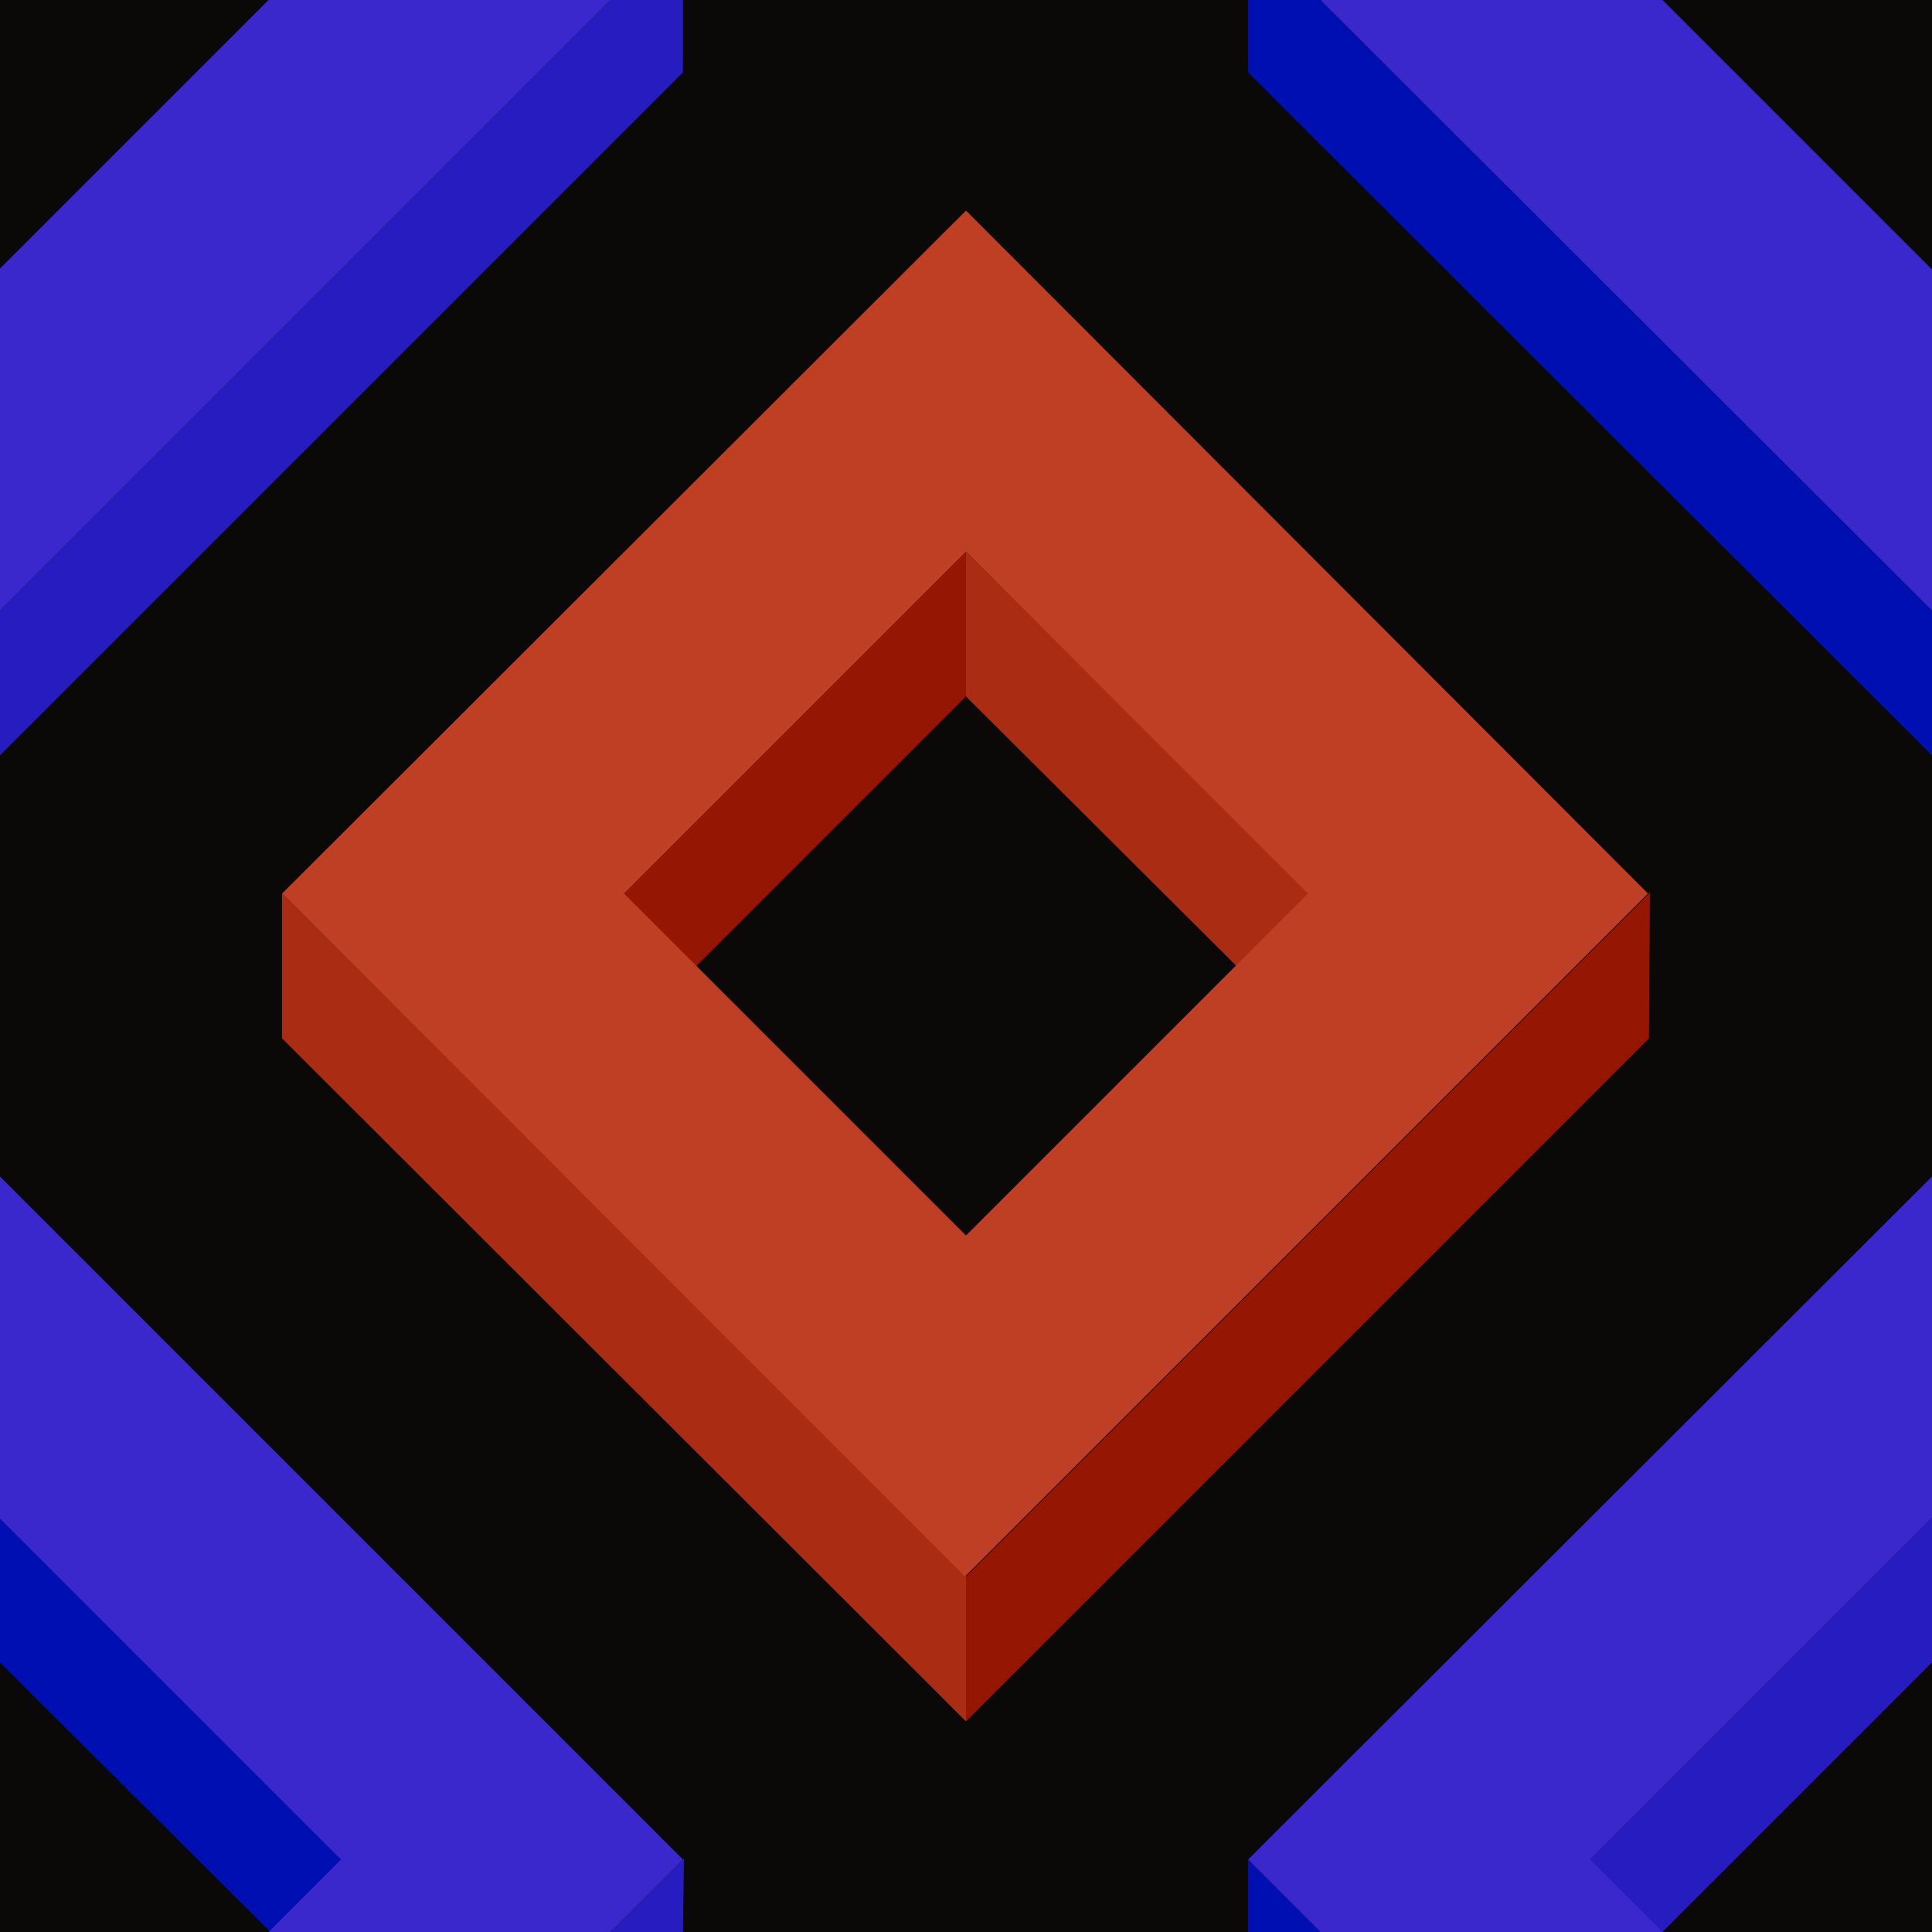
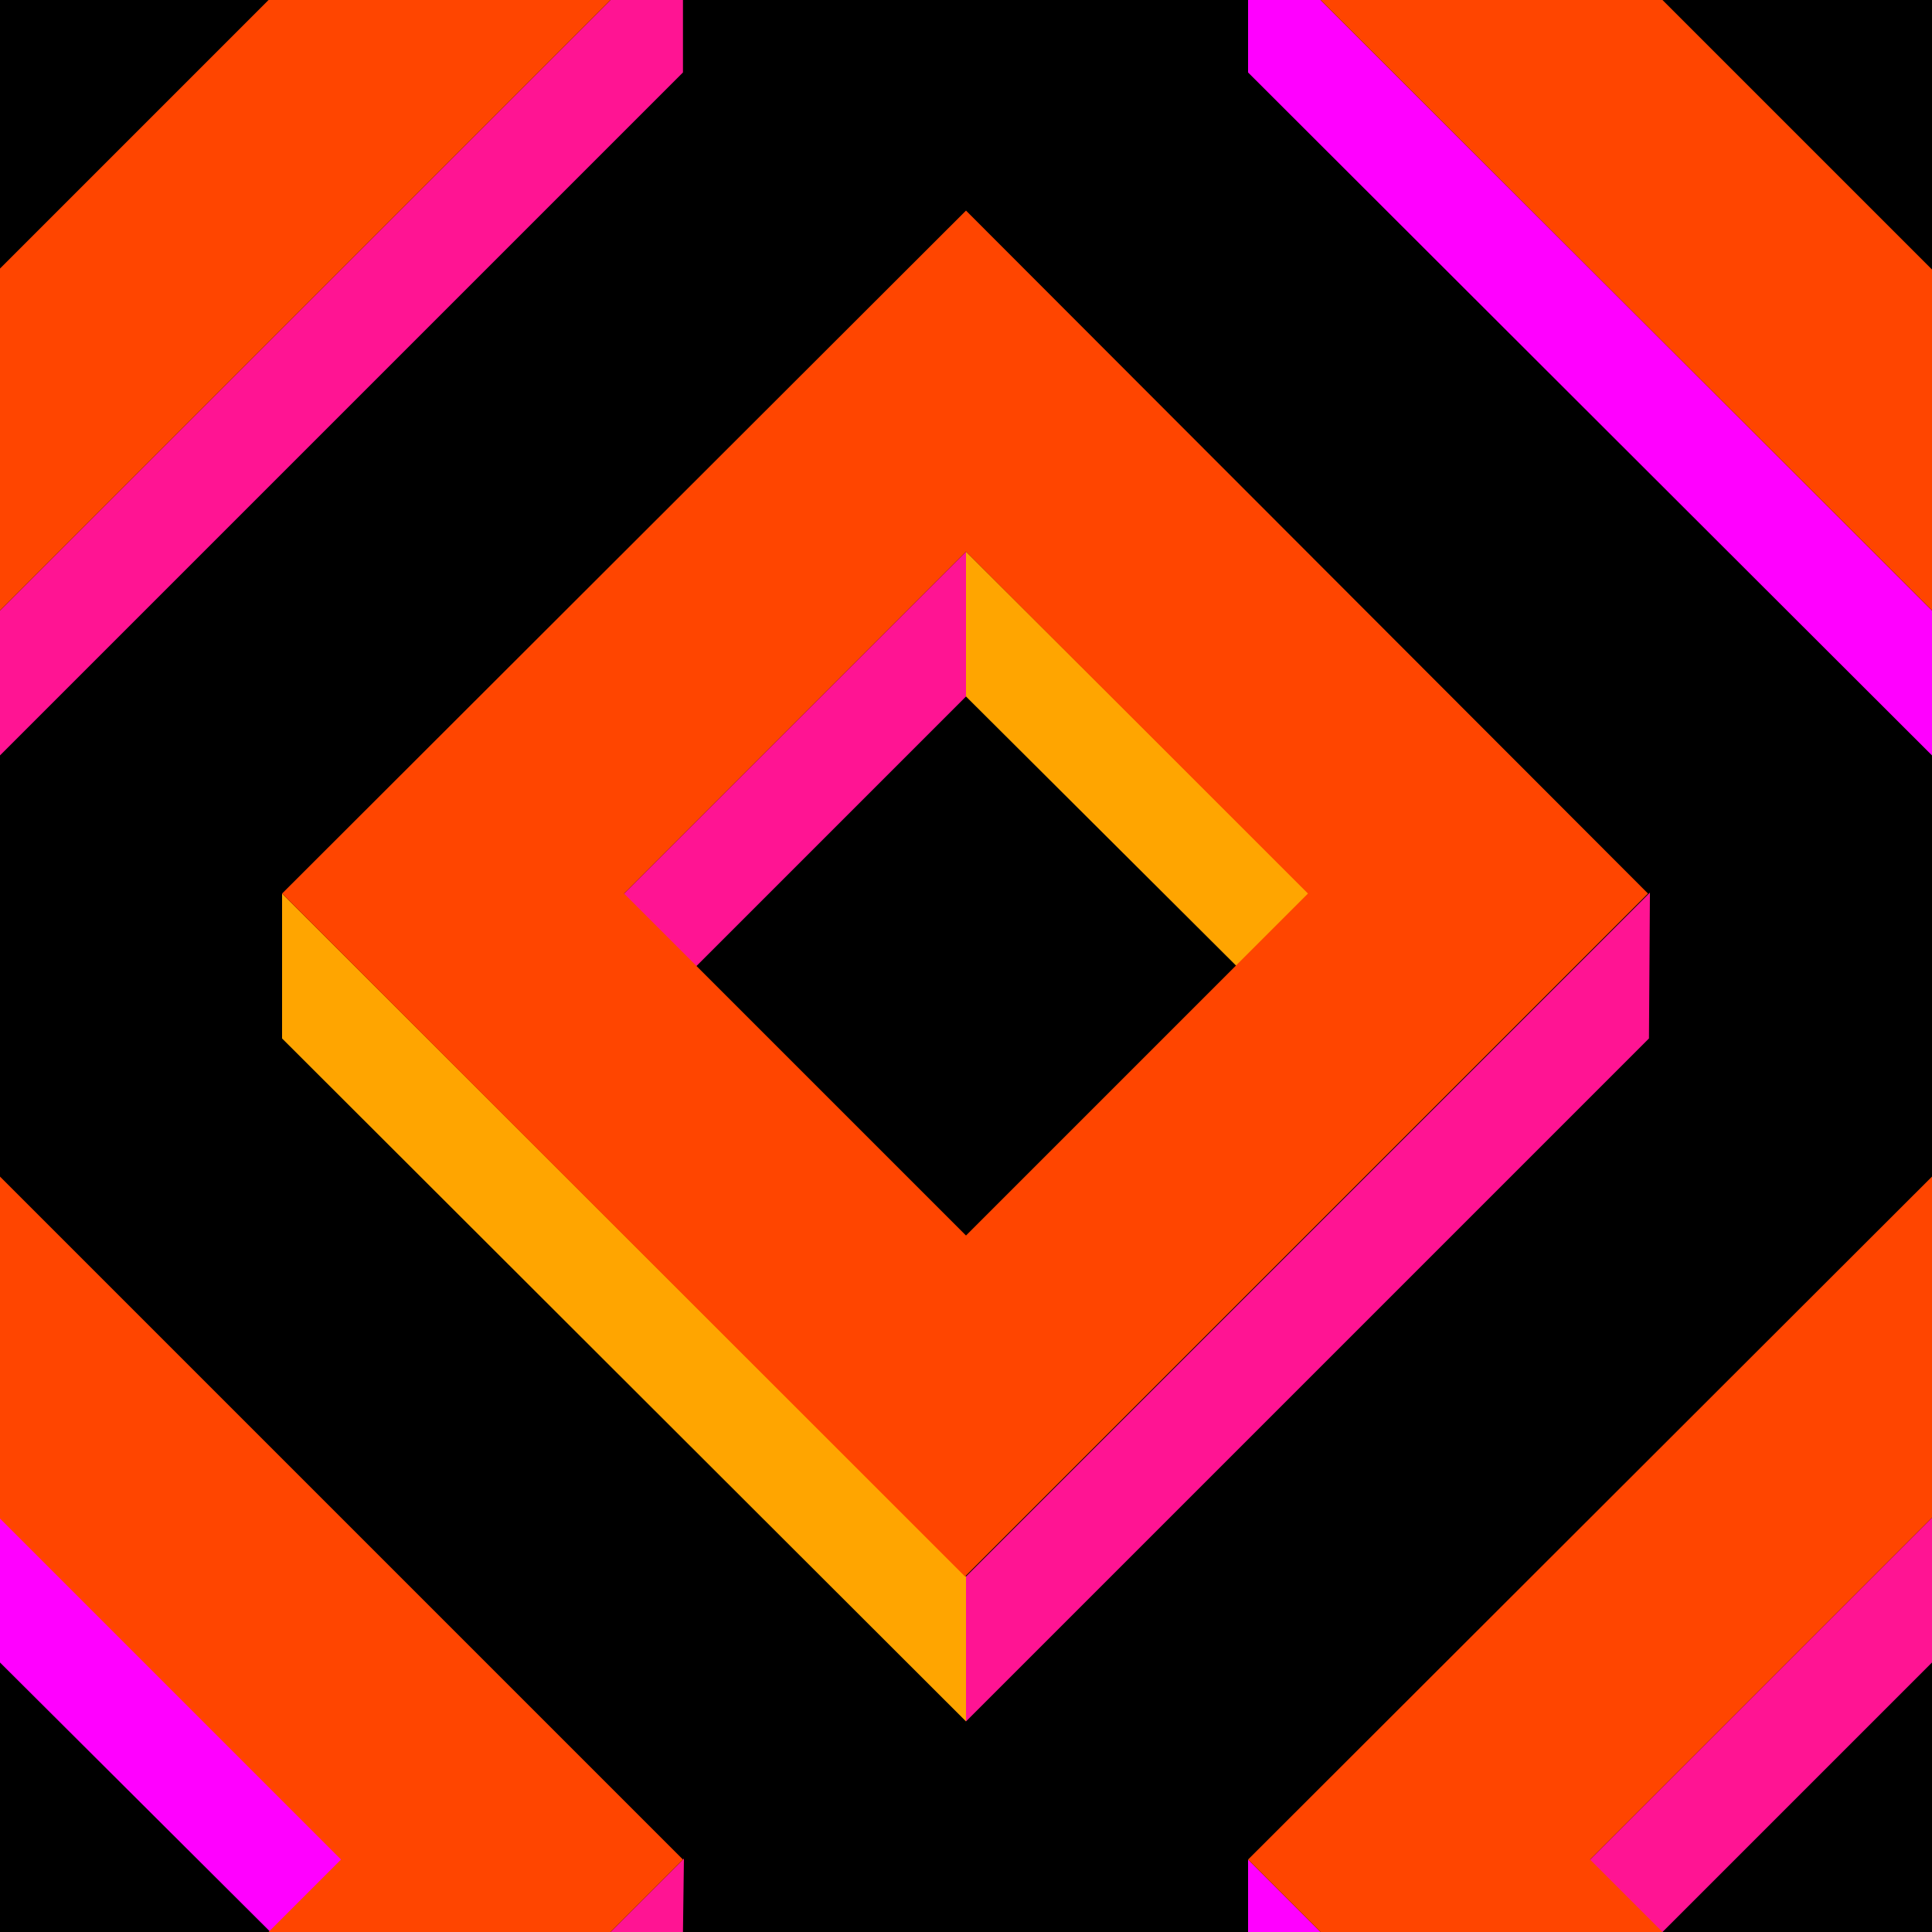
<svg xmlns="http://www.w3.org/2000/svg" width="100%" height="100%" viewBox="0 0 200 200">
-   <rect fill="#0A0908" width="500" height="500" />
+   <rect fill="#aaaaa" width="500" height="500" />
  <g fill-opacity="1">
-     <polygon fill="#941603" points="100 57.1 64 93.1 71.5 100.6 100 72.1" />
-     <polygon fill="#a92c13" points="100 57.1 100 72.1 128.6 100.6 136.1 93.1" />
-     <polygon fill="#941603" points="100 163.2 100 178.2 170.7 107.5 170.8 92.4" />
-     <polygon fill="#a92c13" points="100 163.2 29.2 92.5 29.2 107.5 100 178.2" />
-     <path fill="#BE3F23" d="M100 21.8L29.2 92.5l70.7 70.7l70.7-70.7L100 21.8z M100 127.9L64.6 92.5L100 57.1l35.4 35.4L100 127.9z" />
-     <polygon fill="#000fb1" points="0 157.1 0 172.1 28.6 200.6 36.1 193.1" />
-     <polygon fill="#261cbf" points="70.7 200 70.8 192.4 63.2 200" />
-     <polygon fill="#3B28CC" points="27.8 200 63.2 200 70.7 192.5 0 121.8 0 157.2 35.3 192.5" />
-     <polygon fill="#261cbf" points="200 157.1 164 193.1 171.5 200.6 200 172.1" />
-     <polygon fill="#000fb1" points="136.7 200 129.2 192.5 129.2 200" />
-     <polygon fill="#3B28CC" points="172.1 200 164.6 192.5 200 157.1 200 157.2 200 121.8 200 121.8 129.2 192.5 136.7 200" />
-     <polygon fill="#000fb1" points="129.2 0 129.2 7.5 200 78.2 200 63.2 136.7 0" />
-     <polygon fill="#3B28CC" points="200 27.8 200 27.9 172.1 0 136.7 0 200 63.2 200 63.2" />
-     <polygon fill="#261cbf" points="63.2 0 0 63.2 0 78.2 70.7 7.5 70.7 0" />
-     <polygon fill="#3B28CC" points="0 63.2 63.2 0 27.8 0 0 27.8" />
+     <polygon fill="#FF1493" points="100 57.1 64 93.1 71.5 100.6 100 72.1" />
+     <polygon fill="#FFA500" points="100 57.1 100 72.1 128.6 100.6 136.1 93.1" />
+     <polygon fill="#FF1493" points="100 163.2 100 178.2 170.7 107.5 170.8 92.4" />
+     <polygon fill="#FFA500" points="100 163.2 29.2 92.5 29.2 107.5 100 178.2" />
+     <path fill="#FF4500" d="M100 21.8L29.2 92.5l70.7 70.7l70.7-70.7L100 21.8z M100 127.9L64.6 92.5L100 57.1l35.4 35.4L100 127.9z" />
+     <polygon fill="#FF00FF" points="0 157.1 0 172.1 28.6 200.6 36.1 193.1" />
+     <polygon fill="#FF1493" points="70.7 200 70.8 192.4 63.2 200" />
+     <polygon fill="#FF4500" points="27.8 200 63.2 200 70.7 192.5 0 121.8 0 157.2 35.3 192.5" />
+     <polygon fill="#FF1493" points="200 157.1 164 193.1 171.5 200.6 200 172.1" />
+     <polygon fill="#FF00FF" points="136.7 200 129.2 192.5 129.2 200" />
+     <polygon fill="#FF4500" points="172.1 200 164.6 192.5 200 157.1 200 157.2 200 121.8 200 121.8 129.2 192.5 136.7 200" />
+     <polygon fill="#FF00FF" points="129.2 0 129.2 7.5 200 78.2 200 63.2 136.7 0" />
+     <polygon fill="#FF4500" points="200 27.8 200 27.9 172.1 0 136.7 0 200 63.2 200 63.2" />
+     <polygon fill="#FF1493" points="63.2 0 0 63.2 0 78.2 70.7 7.5 70.7 0" />
+     <polygon fill="#FF4500" points="0 63.2 63.2 0 27.8 0 0 27.8" />
  </g>
</svg>
